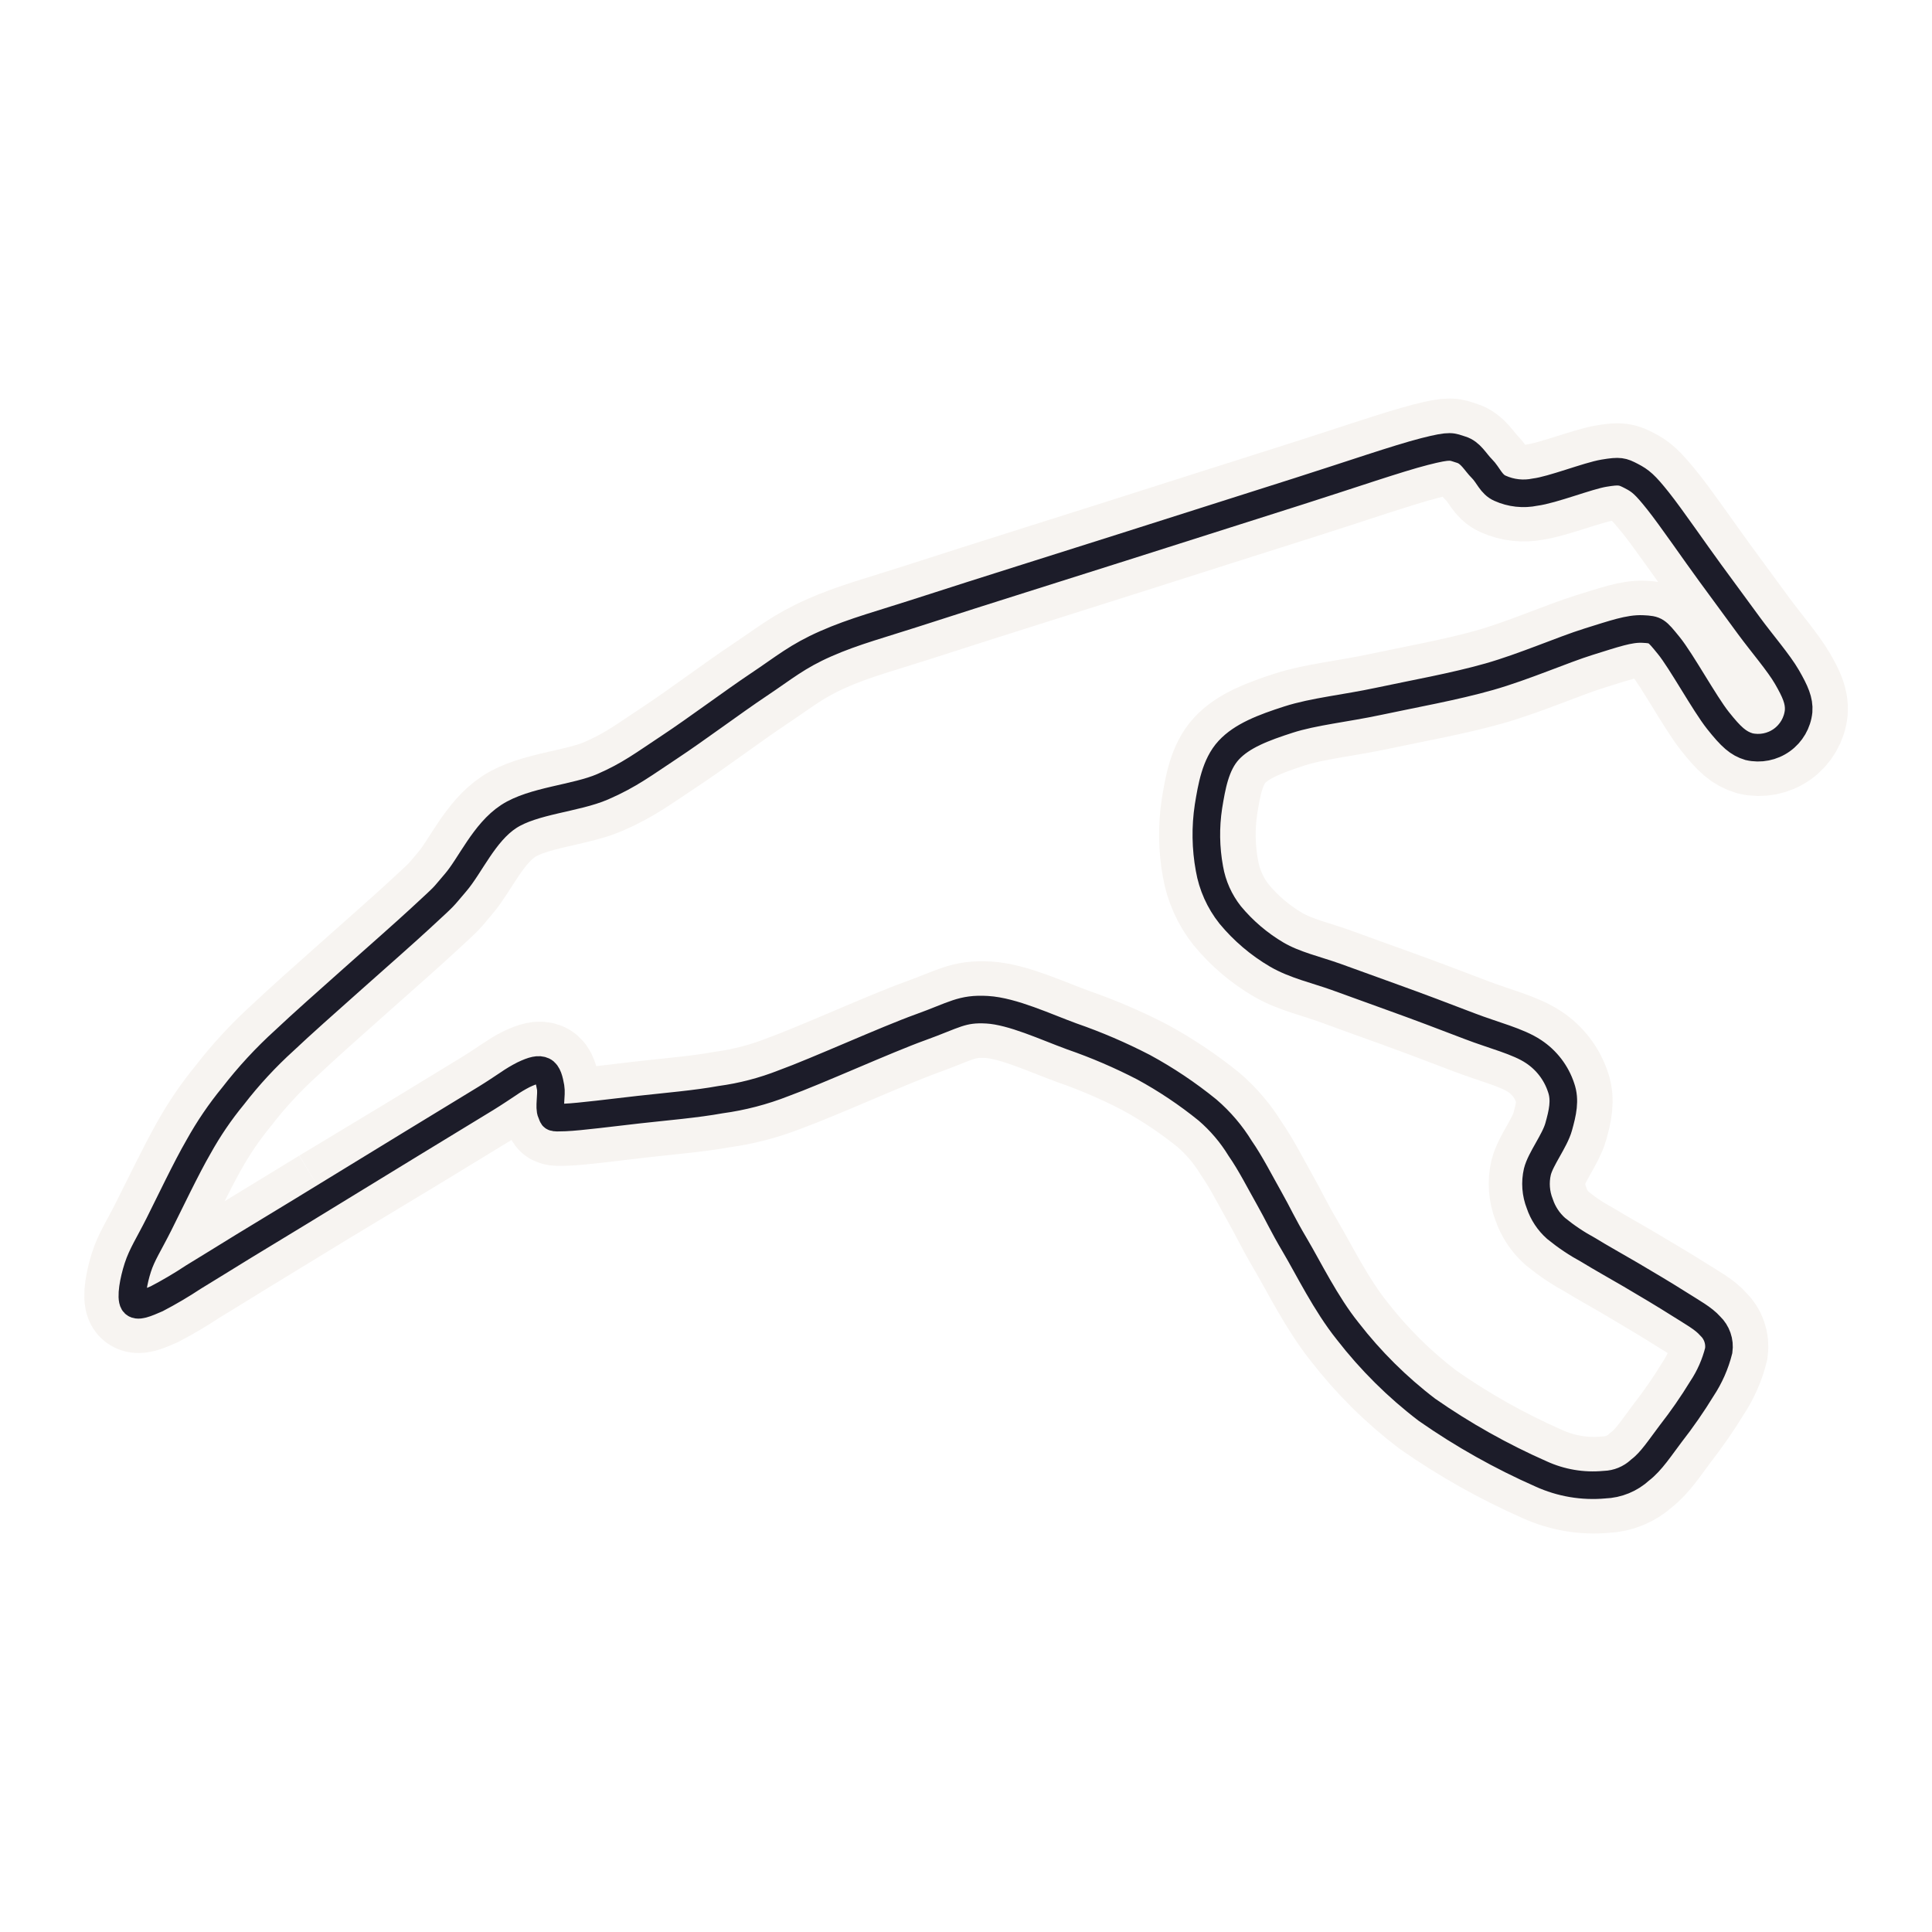
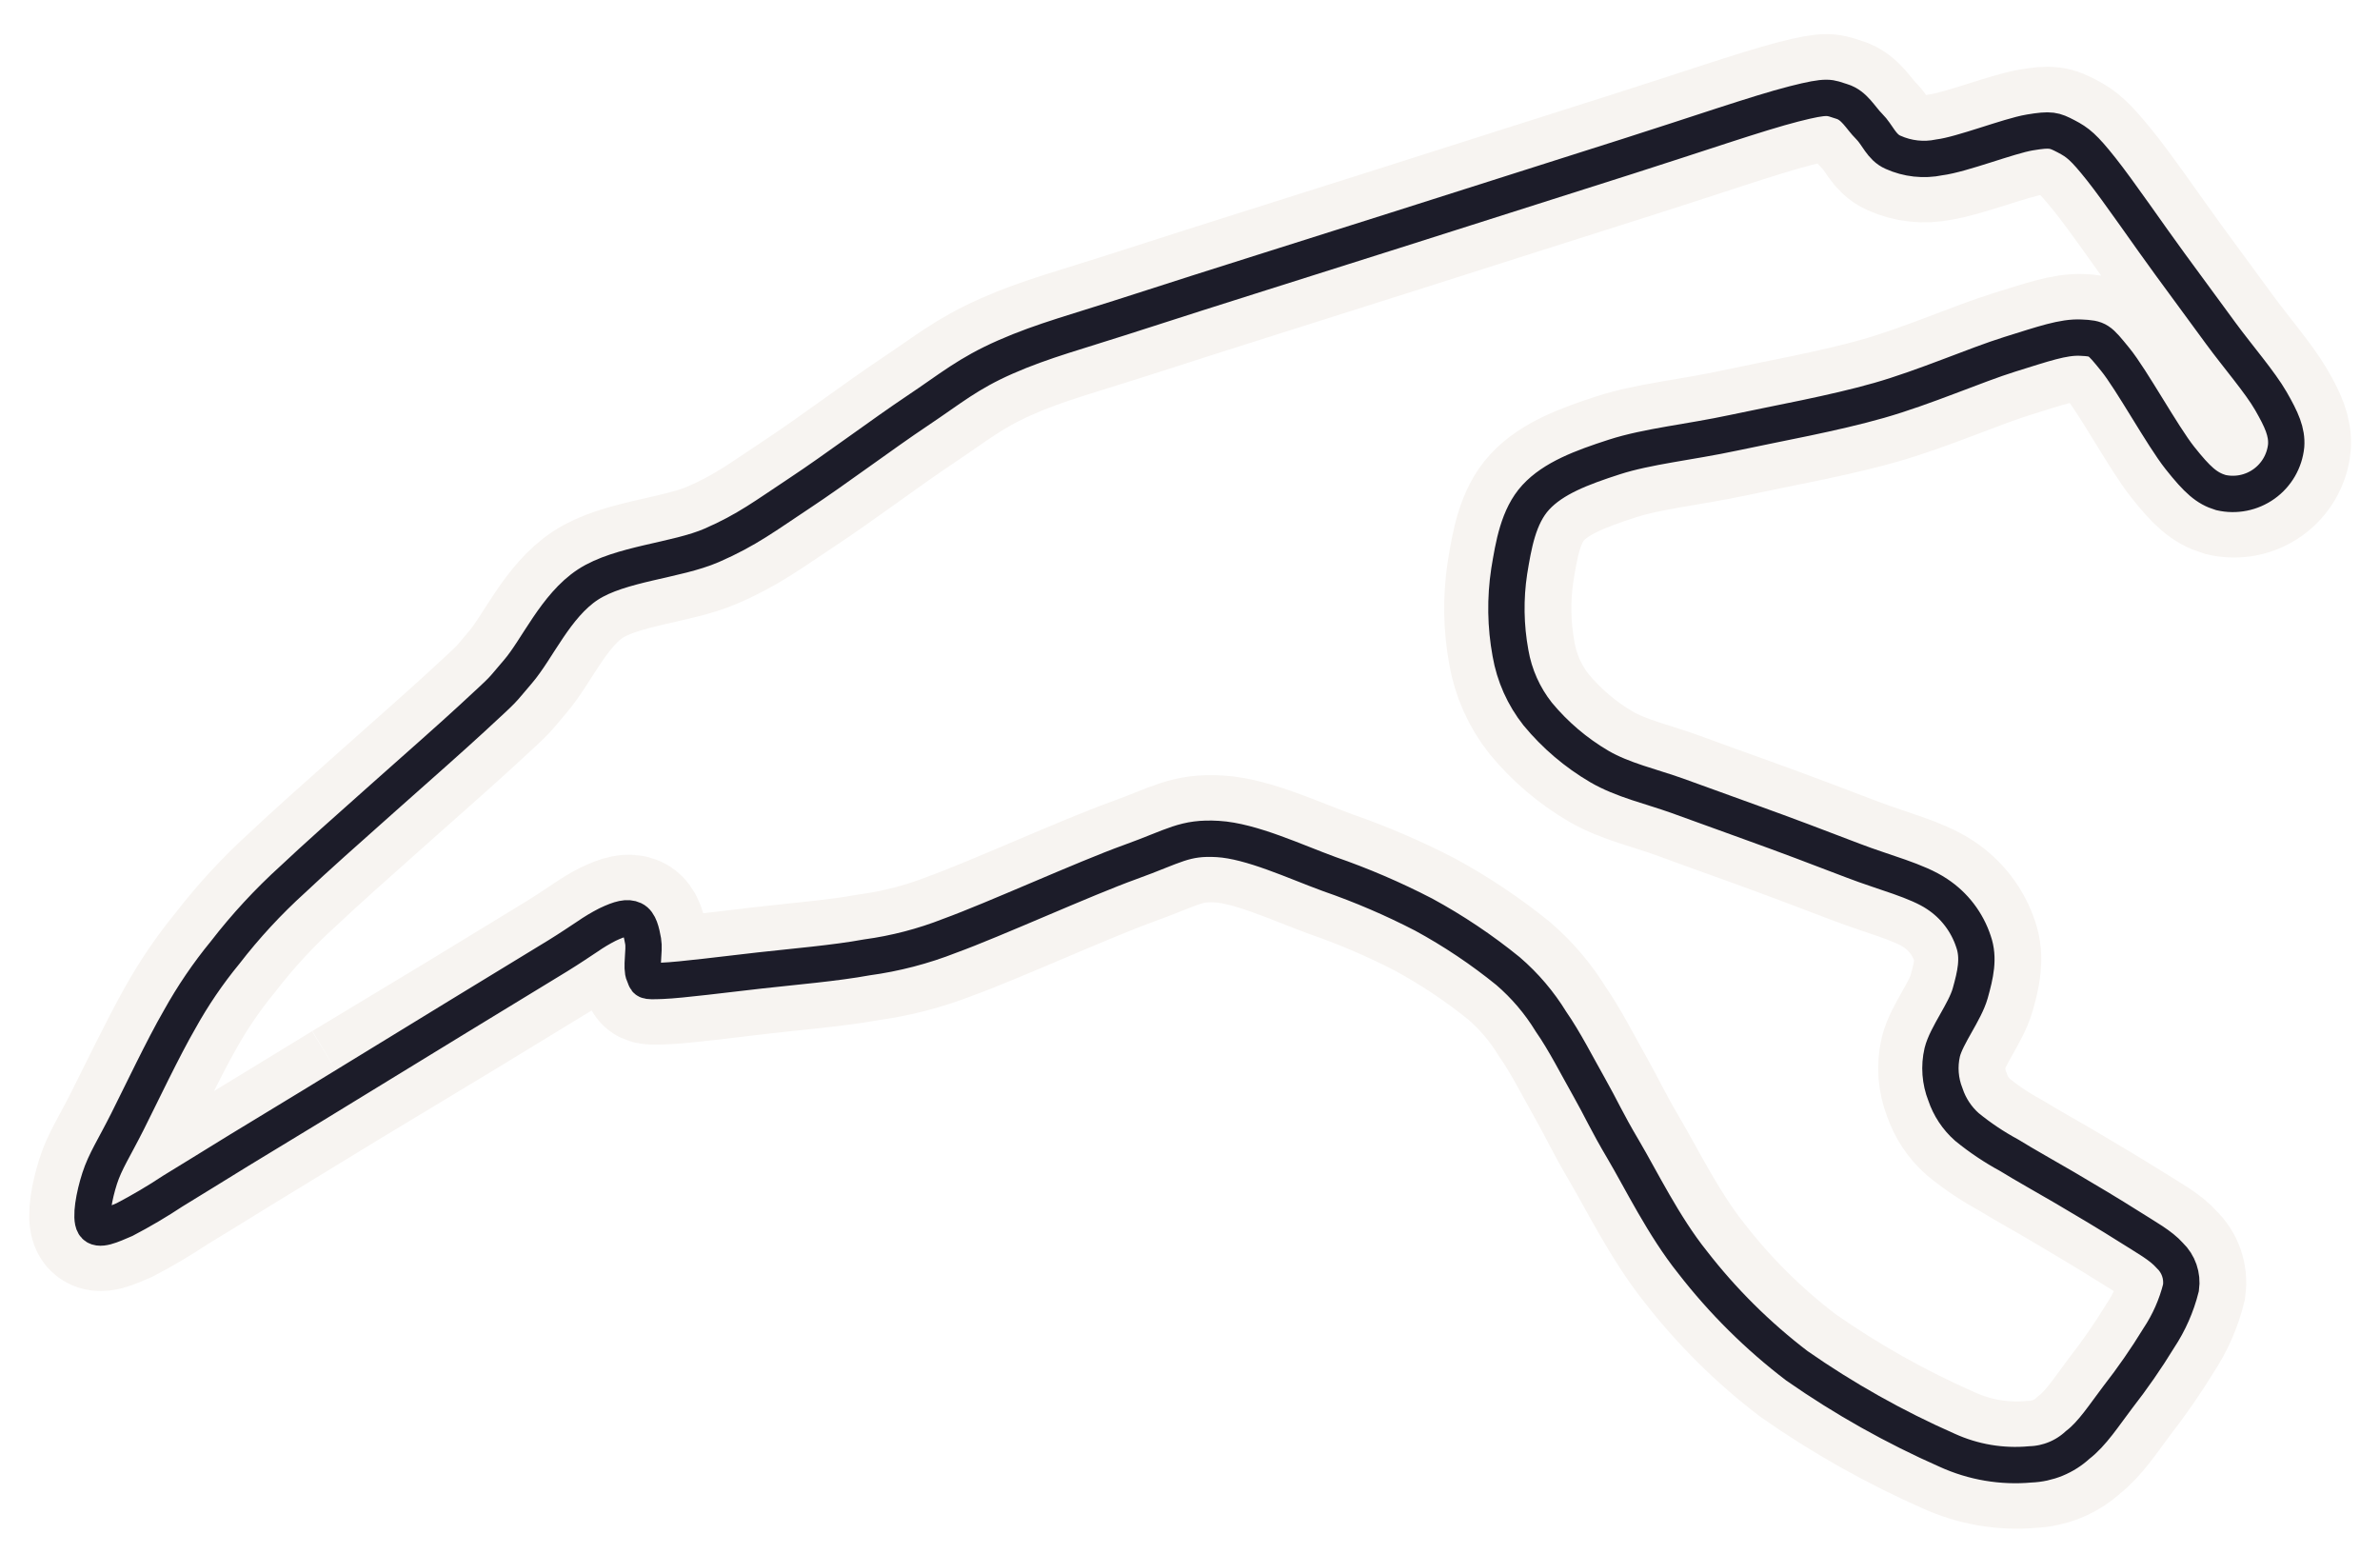
- <svg xmlns="http://www.w3.org/2000/svg" viewBox="0 0 280 280">
-   <defs>
-     <style>.a38f9c13-8147-42eb-b313-71bc75dcfce7,.a90e4fdb-f1c8-4c63-85e3-ddada31670c4{fill:none;}.a90e4fdb-f1c8-4c63-85e3-ddada31670c4{stroke:#f7f4f1;stroke-width:14px;}.a38f9c13-8147-42eb-b313-71bc75dcfce7{stroke:#1c1c29;stroke-width:4px;}</style>
-   </defs>
+ <svg xmlns="http://www.w3.org/2000/svg" viewBox="9 54 262 171">
  <g id="f2e9d761-f25a-4660-a99a-435fcea35a47" data-name="Large">
-     <path id="b677d60e-c638-4744-b016-247fcf9c2c8c" data-name="track" class="a90e4fdb-f1c8-4c63-85e3-ddada31670c4" d="M47,173.47,35.32,180.6c-3.15,1.93-5.15,3.19-7.25,4.45a57.79,57.79,0,0,1-5.32,3.15c-1.45.62-2.89,1.32-3.35.56s0-3.18.6-5.08,1.59-3.35,3.06-6.26,4-8.15,5.75-11.25a49.12,49.12,0,0,1,5-7.35,62.07,62.07,0,0,1,7.46-8.07c4.52-4.28,15.53-13.84,19.66-17.65s3-2.72,5.11-5.19,4.15-7.27,7.71-9.59S83.5,115.68,87.4,114s6-3.33,9.74-5.79,9.1-6.49,12.87-9,5.62-4.11,9.73-5.94,7.84-2.76,15-5.08,18.9-6,27.83-8.84,18.4-5.87,25.72-8.18,14.31-4.74,18.23-5.75,3.91-.67,5.29-.26,2.06,1.8,3,2.73,1.34,2.29,2.63,2.85a8.29,8.29,0,0,0,5.1.56c2.51-.36,7.63-2.35,9.95-2.74s2.69-.25,4,.42,1.93,1.26,3.86,3.6S245.77,80,248,83.05s3.77,5.15,5.62,7.66,4.3,5.38,5.5,7.43,1.79,3.41,1.68,4.92a5.9,5.9,0,0,1-7.2,5.15c-1.55-.47-2.56-1.36-4.5-3.81S243.8,95.77,242,93.57s-1.86-2.32-3.8-2.41-4.13.69-7.83,1.84S221,96.64,216,98.07s-11.16,2.52-16,3.56-9.5,1.48-13.12,2.66-6.72,2.35-8.66,4.44-2.46,5.29-2.93,8.15a27.18,27.18,0,0,0,.14,9,14.88,14.88,0,0,0,3,6.71,25.63,25.63,0,0,0,6.78,5.77c2.56,1.49,5.74,2.17,8.55,3.21s5.05,1.83,8.29,3,7.74,2.86,11.12,4.16,7,2.18,9.23,3.67a10,10,0,0,1,4,5.23c.62,1.82.22,3.66-.36,5.69s-2.62,4.64-3.08,6.49a7.82,7.82,0,0,0,.35,4.65,8.28,8.28,0,0,0,2.36,3.57,29.83,29.83,0,0,0,4.66,3.12c1.8,1.11,3.95,2.28,6.14,3.58s5.05,3,7,4.23,3.57,2.09,4.54,3.22a4.11,4.11,0,0,1,1.23,3.55,17.83,17.83,0,0,1-2.44,5.53,70,70,0,0,1-4.52,6.52c-1.49,2-2.8,4-4.41,5.25a8.1,8.1,0,0,1-5.21,2.14,18.07,18.07,0,0,1-9.15-1.55,97.49,97.49,0,0,1-16.55-9.31,62,62,0,0,1-11.49-11.39c-3.18-4-5.72-9.16-7.61-12.37s-2.44-4.54-3.77-6.89-2.71-5.08-4.2-7.22a23.78,23.78,0,0,0-4.73-5.57,61.42,61.42,0,0,0-9.29-6.21,78.63,78.63,0,0,0-10.39-4.46c-3.78-1.38-8.6-3.64-12.26-3.86s-4.78.78-9.69,2.55-15,6.35-19.82,8.1a39.37,39.37,0,0,1-9.14,2.38c-3.48.64-8,1-11.78,1.44s-8.61,1.07-10.75,1.14-1.69,0-2-.69.11-2.66-.09-3.66-.41-2.08-1.07-2.39-1.47-.11-2.86.55-2.72,1.74-5.44,3.42l-10.91,6.65L47,173.47" />
-     <path id="ba7341e5-6dc1-4003-bc94-4a8fd7856984" data-name="track" class="a38f9c13-8147-42eb-b313-71bc75dcfce7" d="M59.52,165.83l10.91-6.65c1.36-.84,2.37-1.53,3.22-2.09a19.32,19.32,0,0,1,2.22-1.33c1.39-.66,2.2-.86,2.86-.55s.89,1.38,1.07,2.39-.26,2.94.09,3.66-.08.77,2,.69,7-.72,10.75-1.14,8.3-.8,11.78-1.44a39.37,39.37,0,0,0,9.14-2.38c4.82-1.75,14.9-6.33,19.82-8.1s6-2.77,9.69-2.55,8.48,2.48,12.26,3.86a78.63,78.63,0,0,1,10.39,4.46,60.7,60.7,0,0,1,9.29,6.22,23.54,23.54,0,0,1,4.73,5.56c1.49,2.14,2.87,4.87,4.2,7.22s1.87,3.68,3.77,6.89,4.43,8.41,7.61,12.37a62.38,62.38,0,0,0,11.49,11.4,98.09,98.09,0,0,0,16.55,9.3,18.07,18.07,0,0,0,9.15,1.55,8.1,8.1,0,0,0,5.21-2.14c1.61-1.23,2.92-3.29,4.41-5.25a70,70,0,0,0,4.52-6.52,17.83,17.83,0,0,0,2.44-5.53,4.11,4.11,0,0,0-1.23-3.55c-1-1.13-2.62-2-4.54-3.22s-4.78-2.93-7-4.23-4.34-2.47-6.14-3.58a29.83,29.83,0,0,1-4.66-3.12,8.28,8.28,0,0,1-2.36-3.57,7.82,7.82,0,0,1-.35-4.65c.46-1.85,2.51-4.46,3.08-6.49s1-3.87.36-5.69a10,10,0,0,0-4-5.23c-2.22-1.49-5.83-2.36-9.23-3.67s-7.88-3-11.12-4.16-5.49-2-8.29-3-6-1.72-8.55-3.21a25.63,25.63,0,0,1-6.78-5.77,14.88,14.88,0,0,1-3-6.71,27.18,27.18,0,0,1-.14-9c.47-2.86,1-6.06,2.93-8.15s5-3.26,8.66-4.44,8.26-1.62,13.12-2.66,10.95-2.12,16-3.56,10.68-3.92,14.38-5.07,5.89-1.93,7.83-1.84,2,.2,3.8,2.41,5.18,8.4,7.11,10.83,2.95,3.34,4.5,3.81a5.9,5.9,0,0,0,7.2-5.15c.11-1.51-.49-2.85-1.68-4.92s-3.65-4.91-5.5-7.43-3.4-4.64-5.62-7.66S242.21,75,240.3,72.6s-2.55-2.92-3.86-3.6-1.67-.81-4-.42S225,71,222.49,71.32a8.29,8.29,0,0,1-5.1-.56c-1.29-.56-1.69-1.92-2.63-2.85s-1.61-2.32-3-2.74-1.37-.73-5.29.27-10.9,3.42-18.23,5.75-16.8,5.34-25.72,8.18-20.69,6.52-27.83,8.84-10.84,3.25-15,5.08-6,3.45-9.73,5.94-9.1,6.51-12.87,9-5.85,4.1-9.74,5.79-10.08,2-13.63,4.32-5.58,7.12-7.71,9.59-1,1.39-5.11,5.19-15.14,13.37-19.66,17.65a62.07,62.07,0,0,0-7.46,8.07,49.12,49.12,0,0,0-5,7.35c-1.8,3.1-4.28,8.33-5.75,11.25s-2.45,4.37-3.06,6.26-1.06,4.33-.6,5.08,1.9.06,3.35-.56a59.72,59.72,0,0,0,5.32-3.14c2.1-1.27,4.1-2.53,7.25-4.46l8.23-5Z" />
+     <path id="b677d60e-c638-4744-b016-247fcf9c2c8c" data-name="track" d="M47,173.47,35.32,180.6c-3.15,1.93-5.15,3.19-7.25,4.45a57.79,57.79,0,0,1-5.32,3.15c-1.45.62-2.89,1.32-3.35.56s0-3.18.6-5.08,1.59-3.35,3.06-6.26,4-8.15,5.75-11.25a49.12,49.12,0,0,1,5-7.35,62.07,62.07,0,0,1,7.46-8.07c4.52-4.28,15.53-13.84,19.66-17.65s3-2.72,5.11-5.19,4.15-7.27,7.71-9.59S83.5,115.68,87.4,114s6-3.33,9.74-5.79,9.1-6.49,12.87-9,5.62-4.11,9.73-5.94,7.84-2.76,15-5.08,18.9-6,27.83-8.84,18.4-5.87,25.72-8.18,14.31-4.74,18.23-5.75,3.91-.67,5.29-.26,2.06,1.8,3,2.73,1.34,2.29,2.63,2.85a8.29,8.29,0,0,0,5.1.56c2.51-.36,7.63-2.35,9.95-2.74s2.69-.25,4,.42,1.93,1.26,3.86,3.6S245.77,80,248,83.05s3.77,5.15,5.62,7.66,4.3,5.38,5.5,7.43,1.79,3.41,1.68,4.92a5.9,5.9,0,0,1-7.2,5.15c-1.55-.47-2.56-1.36-4.5-3.81S243.8,95.77,242,93.57s-1.86-2.32-3.8-2.41-4.13.69-7.83,1.84S221,96.64,216,98.07s-11.16,2.52-16,3.56-9.5,1.48-13.12,2.66-6.72,2.35-8.66,4.44-2.46,5.29-2.93,8.15a27.18,27.18,0,0,0,.14,9,14.88,14.88,0,0,0,3,6.71,25.63,25.63,0,0,0,6.78,5.77c2.56,1.49,5.74,2.17,8.55,3.21s5.05,1.83,8.29,3,7.74,2.86,11.12,4.16,7,2.18,9.23,3.67a10,10,0,0,1,4,5.23c.62,1.82.22,3.66-.36,5.69s-2.62,4.64-3.08,6.49a7.82,7.82,0,0,0,.35,4.65,8.28,8.28,0,0,0,2.36,3.57,29.83,29.83,0,0,0,4.66,3.12c1.8,1.11,3.95,2.28,6.14,3.58s5.05,3,7,4.23,3.57,2.09,4.54,3.22a4.11,4.11,0,0,1,1.23,3.55,17.83,17.83,0,0,1-2.44,5.53,70,70,0,0,1-4.52,6.52c-1.49,2-2.8,4-4.41,5.25a8.1,8.1,0,0,1-5.21,2.14,18.07,18.07,0,0,1-9.15-1.55,97.49,97.49,0,0,1-16.55-9.31,62,62,0,0,1-11.49-11.39c-3.18-4-5.72-9.16-7.61-12.37s-2.44-4.54-3.77-6.89-2.71-5.08-4.2-7.22a23.78,23.78,0,0,0-4.73-5.57,61.42,61.42,0,0,0-9.29-6.21,78.63,78.63,0,0,0-10.39-4.46c-3.78-1.38-8.6-3.64-12.26-3.86s-4.78.78-9.69,2.55-15,6.35-19.82,8.1a39.37,39.37,0,0,1-9.14,2.38c-3.48.64-8,1-11.78,1.44s-8.61,1.07-10.75,1.14-1.69,0-2-.69.11-2.66-.09-3.66-.41-2.08-1.07-2.39-1.47-.11-2.86.55-2.72,1.74-5.44,3.42l-10.91,6.65L47,173.47" fill="none" stroke="#f7f4f1" stroke-width="14" />
+     <path id="ba7341e5-6dc1-4003-bc94-4a8fd7856984" data-name="track" d="M59.52,165.83l10.91-6.65c1.36-.84,2.37-1.53,3.22-2.09a19.32,19.32,0,0,1,2.22-1.33c1.39-.66,2.2-.86,2.86-.55s.89,1.38,1.07,2.39-.26,2.94.09,3.66-.08.77,2,.69,7-.72,10.75-1.14,8.3-.8,11.78-1.44a39.37,39.37,0,0,0,9.14-2.38c4.82-1.75,14.9-6.33,19.82-8.1s6-2.77,9.69-2.55,8.48,2.48,12.26,3.86a78.63,78.63,0,0,1,10.39,4.46,60.7,60.7,0,0,1,9.29,6.22,23.54,23.54,0,0,1,4.73,5.56c1.49,2.14,2.87,4.87,4.2,7.22s1.87,3.68,3.77,6.89,4.43,8.41,7.61,12.37a62.38,62.38,0,0,0,11.49,11.4,98.09,98.09,0,0,0,16.55,9.3,18.07,18.07,0,0,0,9.15,1.55,8.1,8.1,0,0,0,5.21-2.14c1.61-1.23,2.92-3.29,4.41-5.25a70,70,0,0,0,4.52-6.52,17.83,17.83,0,0,0,2.44-5.53,4.11,4.11,0,0,0-1.23-3.55c-1-1.13-2.62-2-4.54-3.22s-4.78-2.93-7-4.23-4.34-2.47-6.14-3.58a29.83,29.83,0,0,1-4.66-3.12,8.28,8.28,0,0,1-2.36-3.57,7.82,7.82,0,0,1-.35-4.65c.46-1.85,2.51-4.46,3.08-6.49s1-3.87.36-5.69a10,10,0,0,0-4-5.23c-2.22-1.49-5.83-2.36-9.23-3.67s-7.88-3-11.12-4.16-5.49-2-8.29-3-6-1.72-8.55-3.21a25.63,25.63,0,0,1-6.78-5.77,14.88,14.88,0,0,1-3-6.71,27.18,27.18,0,0,1-.14-9c.47-2.86,1-6.06,2.93-8.15s5-3.26,8.66-4.44,8.26-1.62,13.12-2.66,10.95-2.12,16-3.56,10.68-3.92,14.38-5.07,5.89-1.93,7.83-1.84,2,.2,3.8,2.41,5.18,8.4,7.11,10.83,2.95,3.34,4.5,3.81a5.9,5.9,0,0,0,7.2-5.15c.11-1.51-.49-2.85-1.68-4.92s-3.65-4.91-5.5-7.43-3.4-4.64-5.62-7.66S242.21,75,240.3,72.6s-2.55-2.92-3.86-3.6-1.67-.81-4-.42S225,71,222.49,71.32a8.29,8.29,0,0,1-5.1-.56c-1.29-.56-1.69-1.92-2.63-2.85s-1.61-2.32-3-2.74-1.37-.73-5.29.27-10.9,3.42-18.23,5.75-16.8,5.34-25.72,8.18-20.69,6.52-27.83,8.84-10.84,3.25-15,5.08-6,3.45-9.73,5.94-9.1,6.51-12.87,9-5.85,4.1-9.74,5.79-10.08,2-13.63,4.32-5.58,7.12-7.71,9.59-1,1.39-5.11,5.19-15.14,13.37-19.66,17.65a62.07,62.07,0,0,0-7.46,8.07,49.12,49.12,0,0,0-5,7.35c-1.8,3.1-4.28,8.33-5.75,11.25s-2.45,4.37-3.06,6.26-1.06,4.33-.6,5.08,1.9.06,3.35-.56a59.72,59.72,0,0,0,5.32-3.14c2.1-1.27,4.1-2.53,7.25-4.46l8.23-5Z" fill="none" stroke="#1c1c29" stroke-width="4" />
  </g>
</svg>
